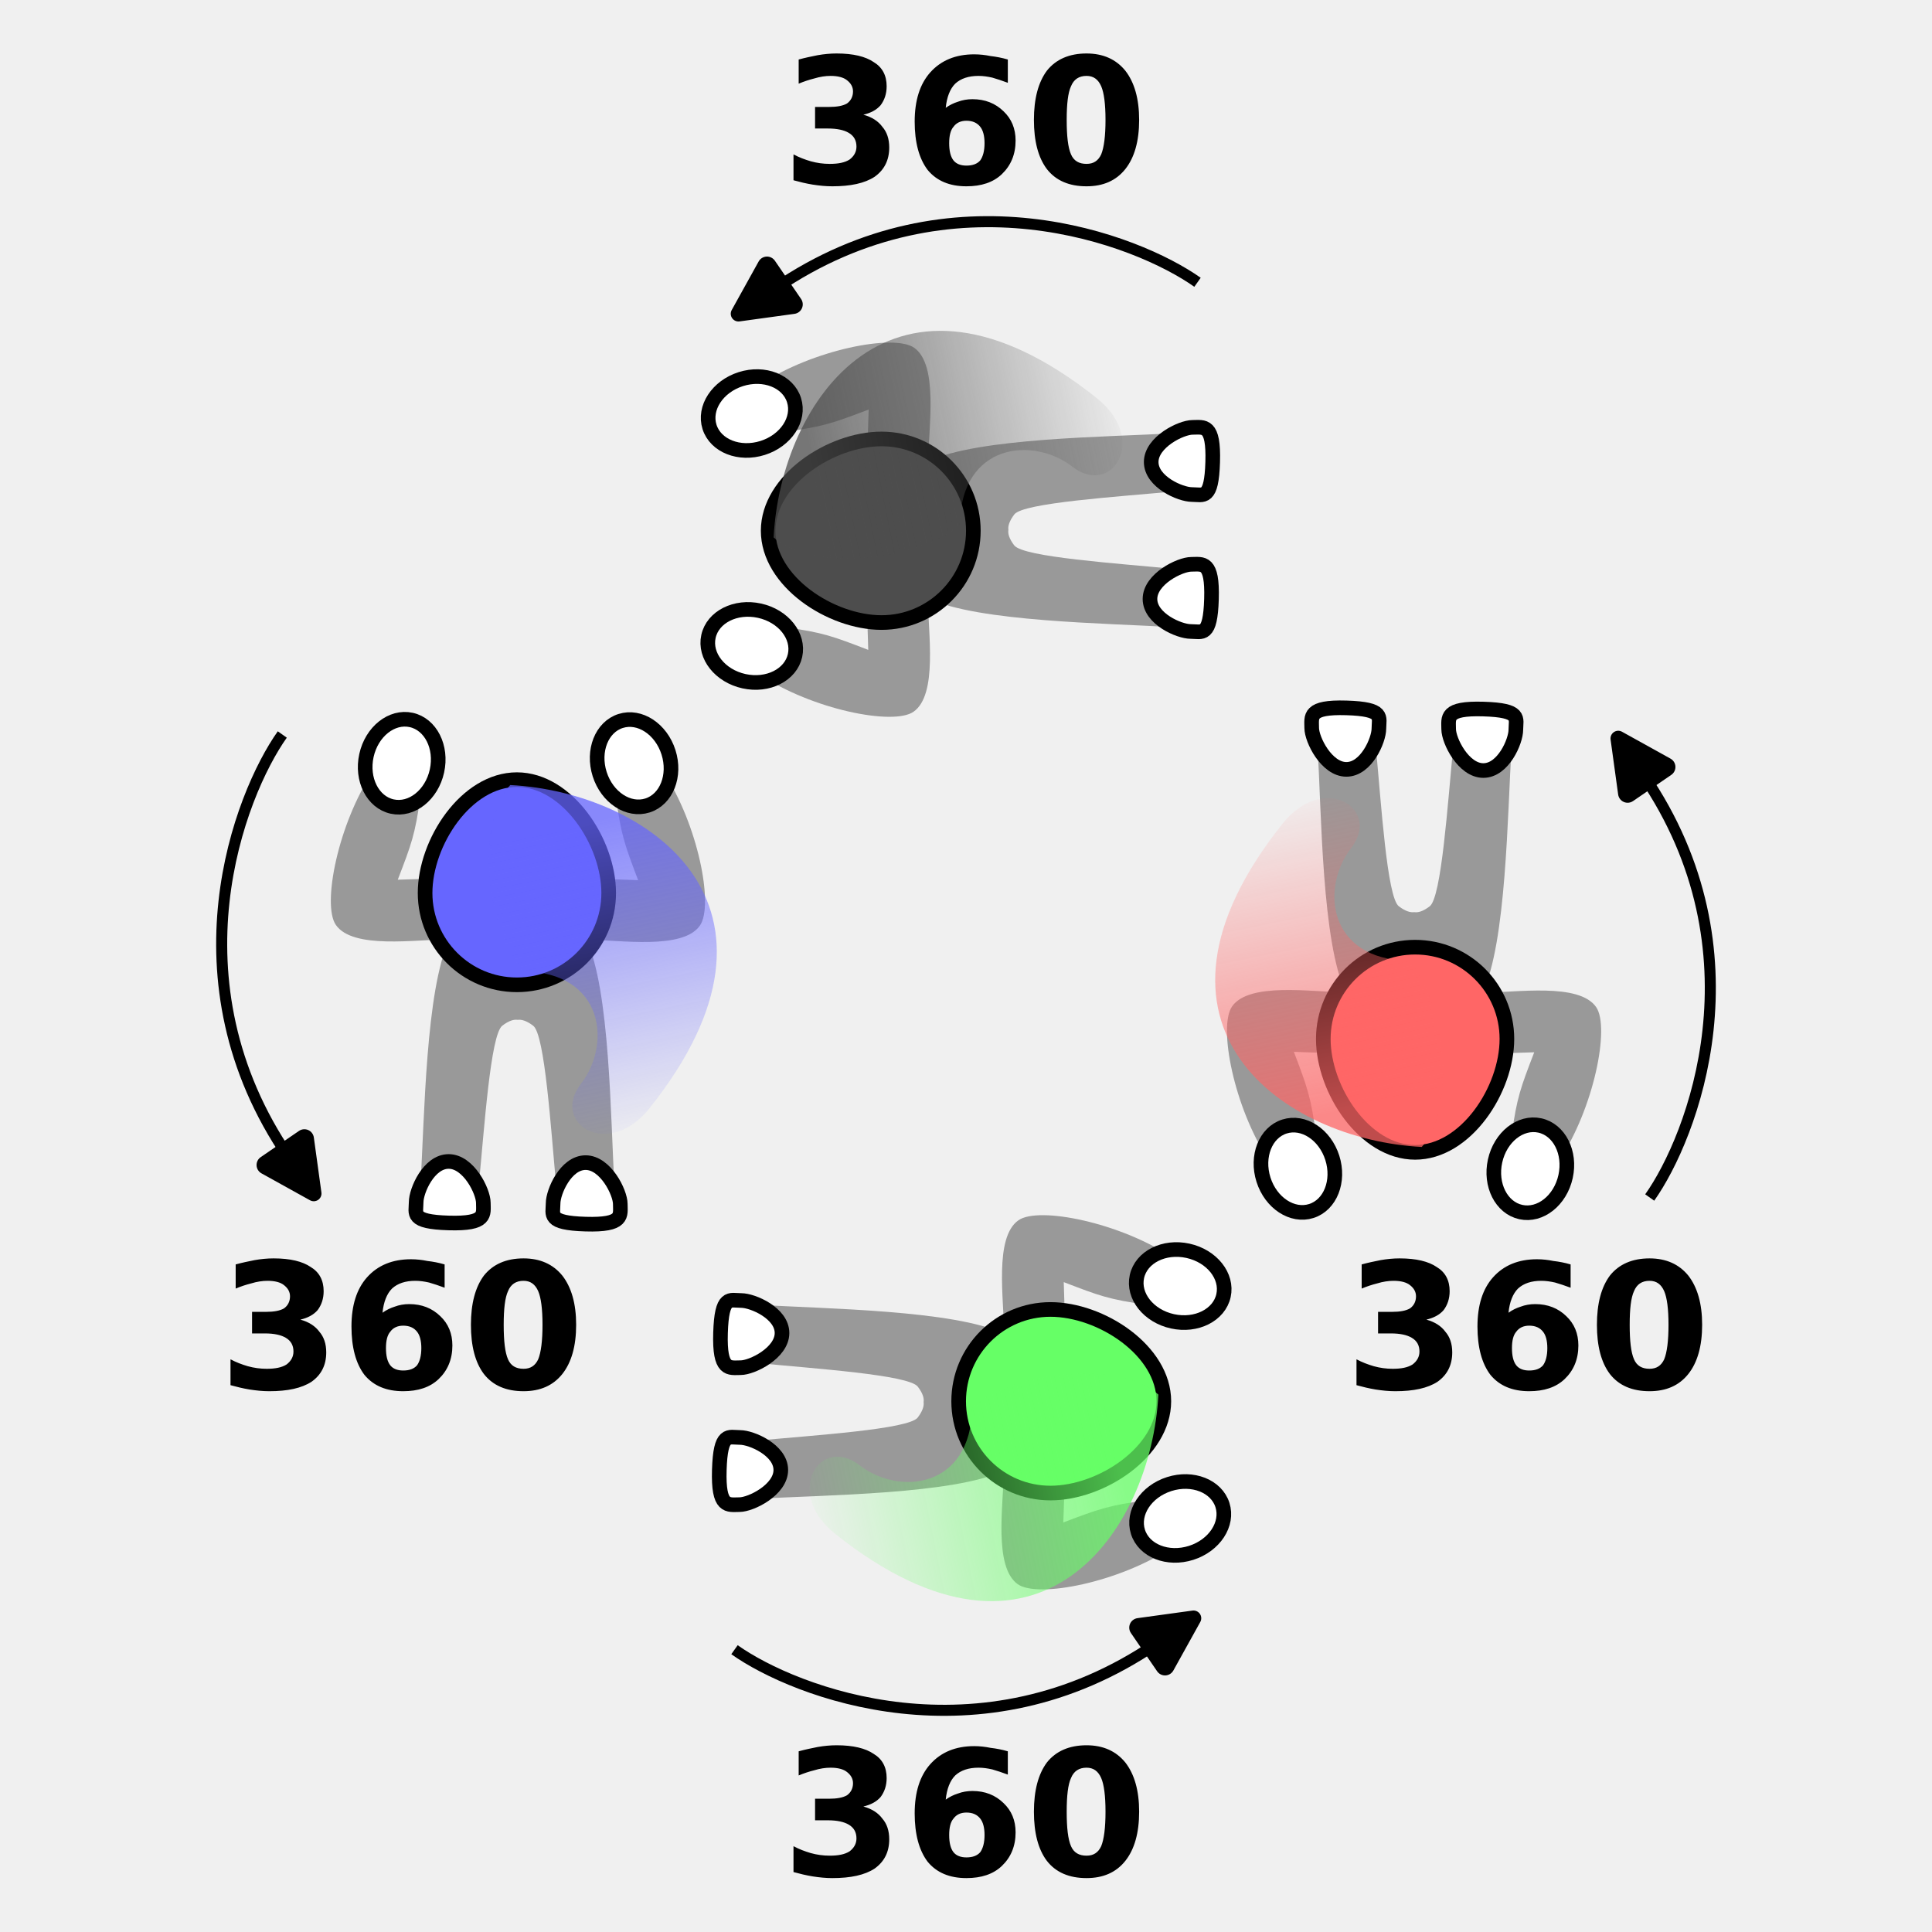
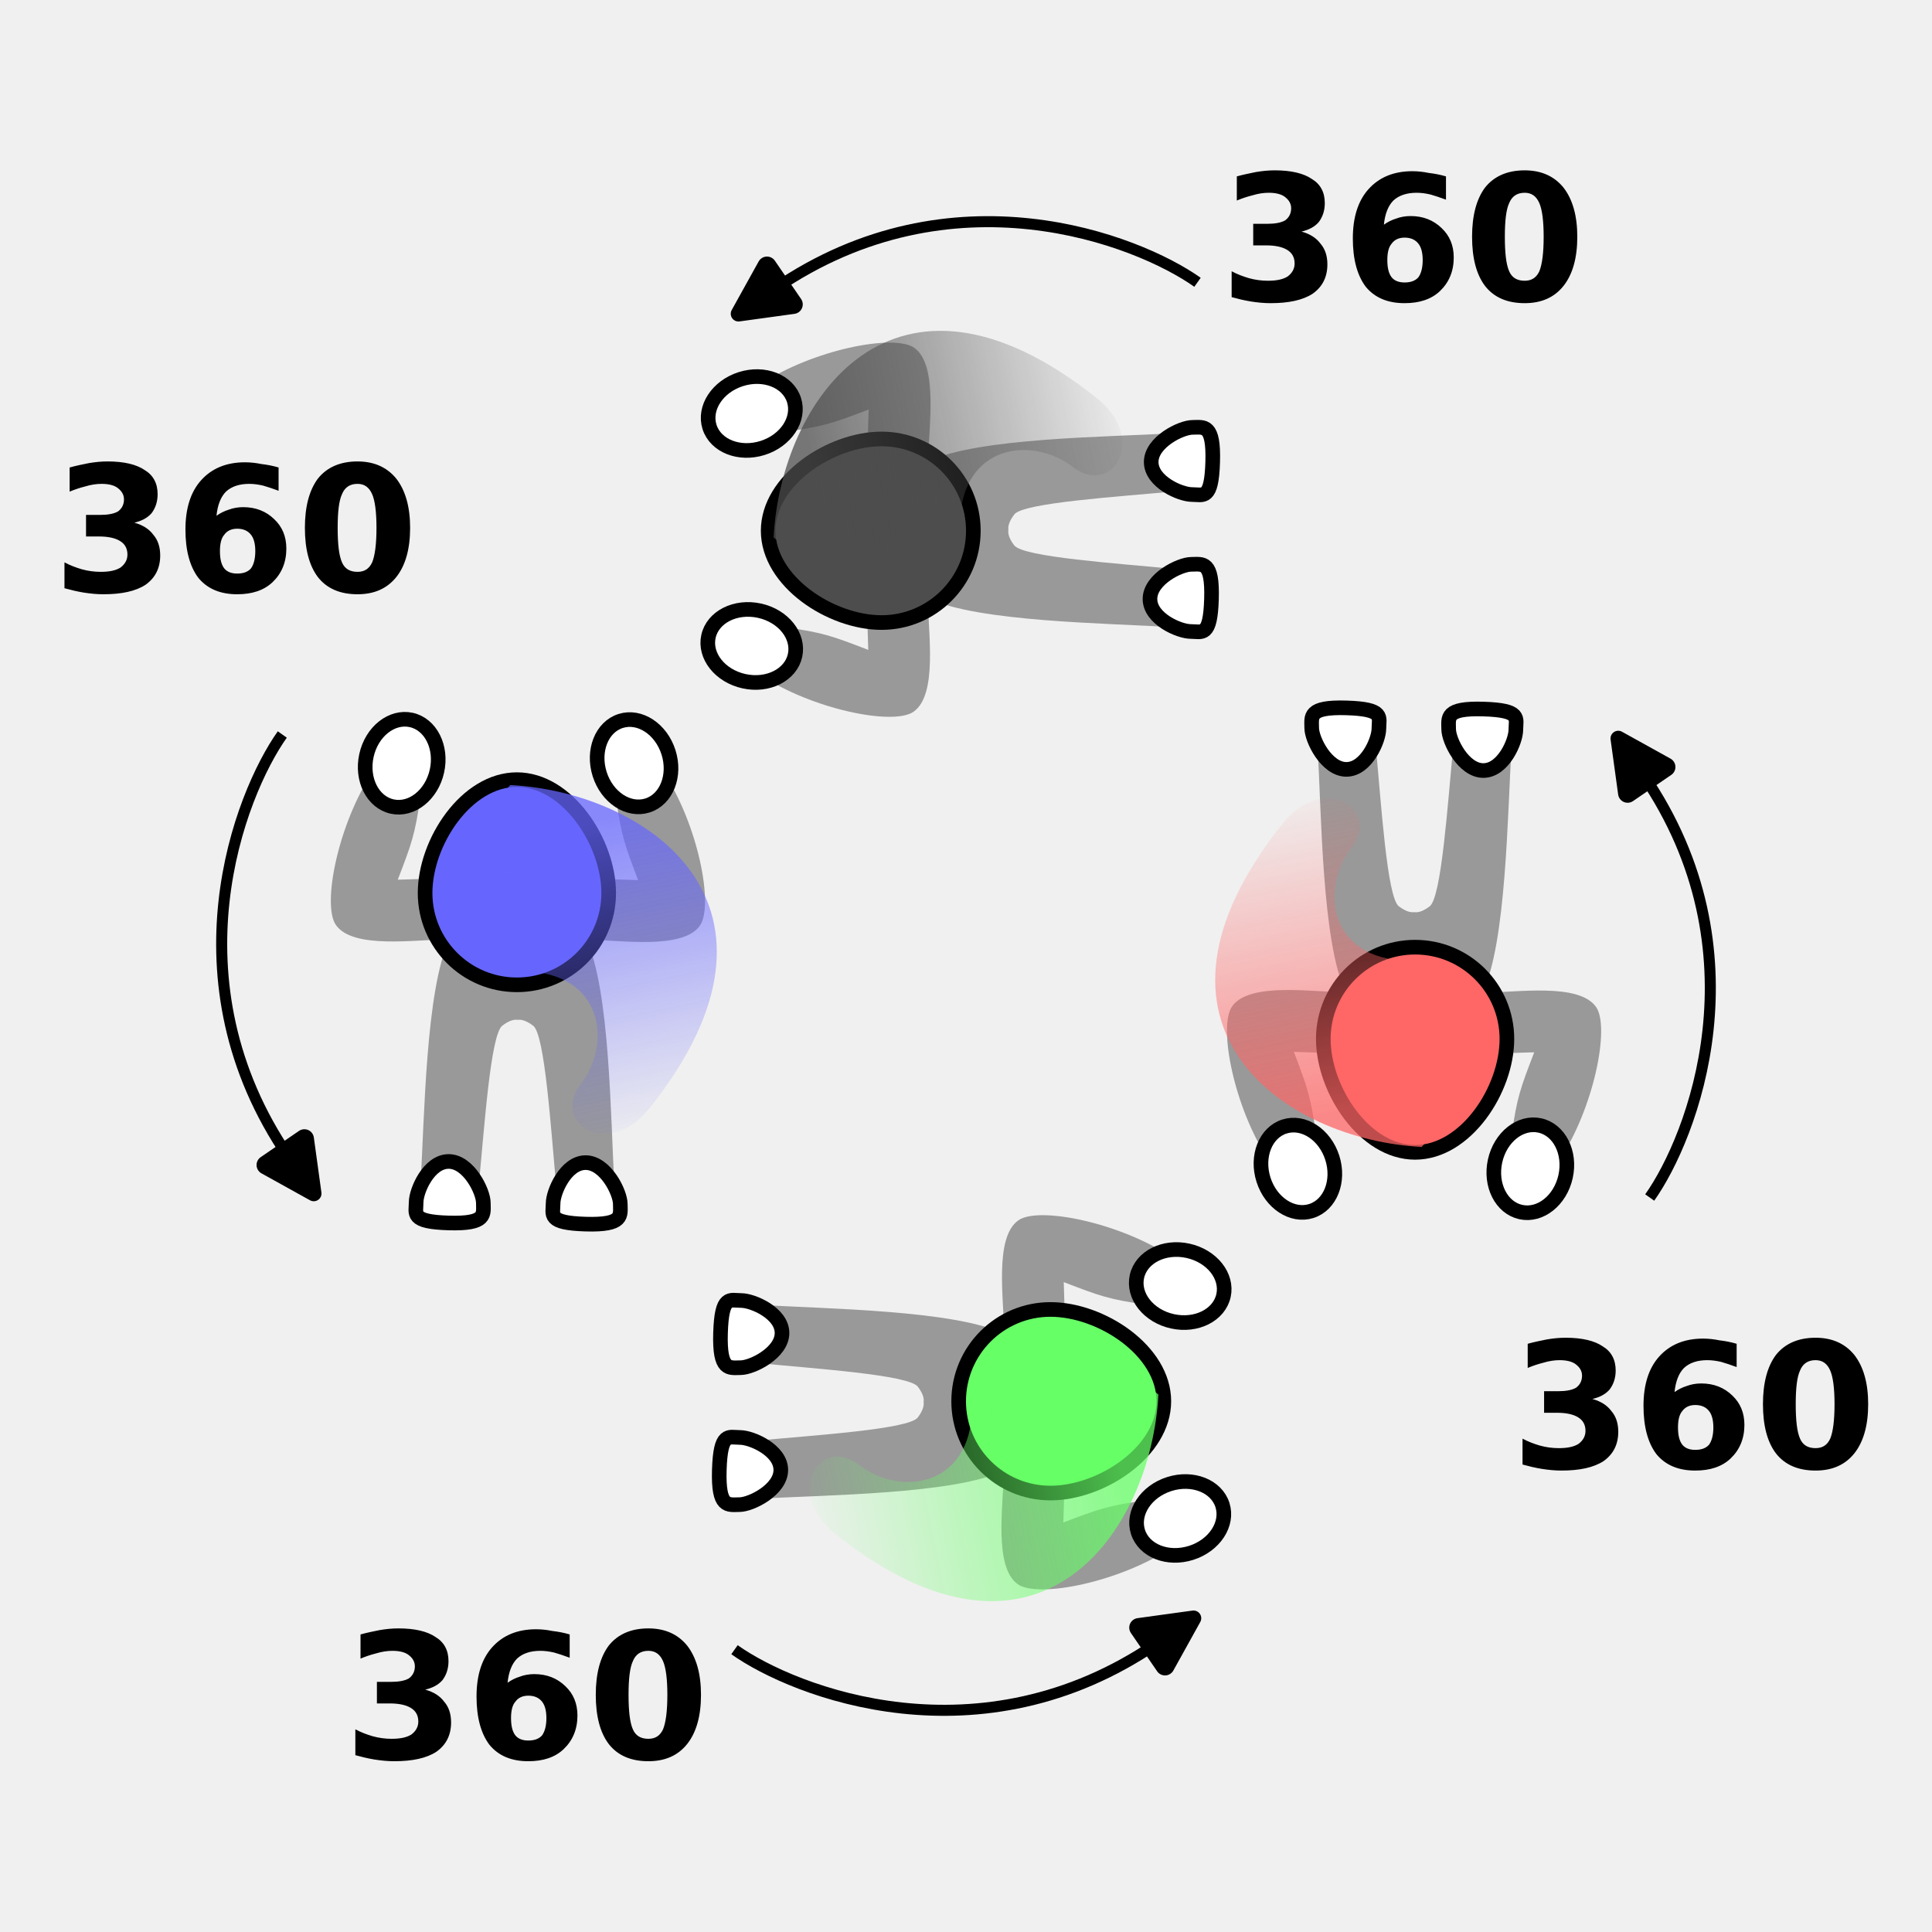
<svg xmlns="http://www.w3.org/2000/svg" xmlns:xlink="http://www.w3.org/1999/xlink" width="35mm" height="35mm" viewBox="0 0 35 35" version="1.1" id="svg1" xml:space="preserve">
  <defs id="defs1">
    <linearGradient id="linearGradient10">
      <stop style="stop-color:#66ff66;stop-opacity:0.749;" offset="0" id="stop9" />
      <stop style="stop-color:#66ff66;stop-opacity:0;" offset="1" id="stop10" />
    </linearGradient>
    <linearGradient id="linearGradient8">
      <stop style="stop-color:#ff6666;stop-opacity:0.749;" offset="0" id="stop7" />
      <stop style="stop-color:#ff6666;stop-opacity:0;" offset="1" id="stop8" />
    </linearGradient>
    <linearGradient id="linearGradient6">
      <stop style="stop-color:#4d4d4d;stop-opacity:0.749;" offset="0" id="stop3" />
      <stop style="stop-color:#4d4d4d;stop-opacity:0;" offset="1" id="stop6" />
    </linearGradient>
    <linearGradient xlink:href="#linearGradient5" id="linearGradient4" gradientUnits="userSpaceOnUse" gradientTransform="matrix(1,0,0,-1.082599,-1.51747,33.9917)" x1="10.889" y1="17.413" x2="11.903" y2="11.978" />
    <linearGradient id="linearGradient5">
      <stop style="stop-color:#6666ff;stop-opacity:0.75;" offset="0" id="stop4" />
      <stop style="stop-color:#6666ff;stop-opacity:0;" offset="1" id="stop5" />
    </linearGradient>
    <marker style="overflow:visible" id="RoundedArrow-6" refX="0" refY="0" orient="auto-start-reverse" markerWidth="1" markerHeight="1" viewBox="0 0 1 1" preserveAspectRatio="xMidYMid">
      <path transform="scale(0.7)" d="m -0.211,-4.106 6.422,3.211 a 1,1 90 0 1 0,1.789 L -0.211,4.106 A 1.236,1.236 31.717 0 1 -2,3 v -6 a 1.236,1.236 148.283 0 1 1.789,-1.106 z" style="fill:context-stroke;fill-rule:evenodd;stroke:none" id="path8-9" />
    </marker>
    <marker style="overflow:visible" id="RoundedArrow-6-0" refX="0" refY="0" orient="auto-start-reverse" markerWidth="1" markerHeight="1" viewBox="0 0 1 1" preserveAspectRatio="xMidYMid">
      <path transform="scale(0.7)" d="m -0.211,-4.106 6.422,3.211 a 1,1 90 0 1 0,1.789 L -0.211,4.106 A 1.236,1.236 31.717 0 1 -2,3 v -6 a 1.236,1.236 148.283 0 1 1.789,-1.106 z" style="fill:context-stroke;fill-rule:evenodd;stroke:none" id="path8-9-8" />
    </marker>
    <linearGradient xlink:href="#linearGradient10" id="linearGradient1" gradientUnits="userSpaceOnUse" gradientTransform="matrix(0,1,1.082599,0,1.215877,14.50337)" x1="10.889" y1="17.413" x2="11.903" y2="11.978" />
    <marker style="overflow:visible" id="RoundedArrow-6-9" refX="0" refY="0" orient="auto-start-reverse" markerWidth="1" markerHeight="1" viewBox="0 0 1 1" preserveAspectRatio="xMidYMid">
      <path transform="scale(0.7)" d="m -0.211,-4.106 6.422,3.211 a 1,1 90 0 1 0,1.789 L -0.211,4.106 A 1.236,1.236 31.717 0 1 -2,3 v -6 a 1.236,1.236 148.283 0 1 1.789,-1.106 z" style="fill:context-stroke;fill-rule:evenodd;stroke:none" id="path8-9-9" />
    </marker>
    <linearGradient xlink:href="#linearGradient8" id="linearGradient2" gradientUnits="userSpaceOnUse" gradientTransform="matrix(-1,0,0,1.082599,36.51747,1.008301)" x1="10.889" y1="17.413" x2="11.903" y2="11.978" />
    <marker style="overflow:visible" id="RoundedArrow-6-3" refX="0" refY="0" orient="auto-start-reverse" markerWidth="1" markerHeight="1" viewBox="0 0 1 1" preserveAspectRatio="xMidYMid">
      <path transform="scale(0.7)" d="m -0.211,-4.106 6.422,3.211 a 1,1 90 0 1 0,1.789 L -0.211,4.106 A 1.236,1.236 31.717 0 1 -2,3 v -6 a 1.236,1.236 148.283 0 1 1.789,-1.106 z" style="fill:context-stroke;fill-rule:evenodd;stroke:none" id="path8-9-80" />
    </marker>
    <linearGradient xlink:href="#linearGradient6" id="linearGradient3" gradientUnits="userSpaceOnUse" gradientTransform="matrix(0,-1,-1.082599,0,33.78412,20.49663)" x1="10.889" y1="17.413" x2="11.903" y2="11.978" />
  </defs>
  <g id="layer1">
    <path style="fill:#999999;fill-opacity:1;stroke:none;stroke-width:0.265;stroke-dasharray:none;stroke-opacity:1" d="m 16.062,7.559 c -0.262,-0.004 -0.518,0.082 -0.508,0.262 0.072,1.252 0.081,3.577 0.51,4.482 -0.619,-0.006 -1.745,-0.189 -2.057,0.254 -0.259,0.368 0.04,1.847 0.66,2.781 0.156,0.235 0.899,-0.168 0.861,-0.447 -0.093,-0.695 -0.159,-0.868 -0.402,-1.51 0.953,0.037 1.709,0.036 2.176,0.029 0.467,0.009 1.224,0.012 2.178,-0.021 -0.246,0.641 -0.314,0.813 -0.41,1.508 -0.039,0.279 0.705,0.685 0.861,0.451 0.624,-0.932 0.927,-2.411 0.67,-2.779 -0.31,-0.444 -1.438,-0.263 -2.057,-0.26 0.432,-0.904 0.45,-3.23 0.527,-4.482 0.022,-0.359 -1.022,-0.346 -1.057,0.012 -0.101,1.03 -0.213,2.744 -0.428,2.906 -0.121,0.092 -0.211,0.116 -0.279,0.105 -0.068,0.01 -0.16,-0.015 -0.281,-0.107 C 16.814,10.579 16.706,8.866 16.609,7.836 16.593,7.657 16.325,7.563 16.062,7.559 Z" id="path4-6" transform="rotate(180,13.34301,14.66286)" />
    <path id="path1-9-9" style="fill:#6666ff;fill-opacity:1;stroke:#000000;stroke-width:0.265" d="m 7.701,16.178 c 0,-0.918 0.744,-2.054 1.663,-2.054 0.918,0 1.663,1.136 1.663,2.054 0,0.918 -0.744,1.663 -1.663,1.663 -0.918,0 -1.663,-0.744 -1.663,-1.663 z" />
    <path id="path1-7-1-2-6" style="fill:#ffffff;stroke:#000000;stroke-width:0.265;stroke-dasharray:none" d="m 10.02,21.8 c 0,-0.207 0.228,-0.738 0.589,-0.738 0.361,0 0.628,0.542 0.628,0.749 0,0.207 0.07,0.386 -0.628,0.365 -0.698,-0.021 -0.589,-0.168 -0.589,-0.375 z" />
    <path id="path1-7-1-9-0-2" style="fill:#ffffff;stroke:#000000;stroke-width:0.265;stroke-dasharray:none" d="m 7.539,21.779 c 0,-0.207 0.228,-0.738 0.589,-0.738 0.361,0 0.628,0.542 0.628,0.749 0,0.207 0.07,0.386 -0.628,0.365 -0.698,-0.021 -0.589,-0.168 -0.589,-0.375 z" />
    <ellipse style="fill:#ffffff;fill-opacity:1;stroke:#000000;stroke-width:0.265;stroke-dasharray:none;stroke-opacity:1" id="path1-7-2-9-9-1-6-1" cx="10.074" cy="-11.944" rx="0.654" ry="0.803" transform="matrix(0.9767188,0.2145238,0.2145238,-0.9767188,0,0)" />
    <ellipse style="fill:#ffffff;fill-opacity:1;stroke:#000000;stroke-width:0.265;stroke-dasharray:none;stroke-opacity:1" id="path1-7-2-9-9-1-6-1-2" cx="6.765" cy="-16.654" rx="0.654" ry="0.803" transform="matrix(0.9531252,-0.3025763,-0.3025763,-0.9531252,0,0)" />
    <path id="path1-3-1-5-8-0" style="fill:url(#linearGradient4);fill-opacity:1;stroke:none;stroke-width:0.265" d="m 11.768,20.075 c -0.752,0.945 -1.798,0.274 -1.245,-0.439 0.554,-0.713 0.428,-2.016 -1.045,-2.042 -0.649,-0.703 -0.883,-2.67 -0.234,-3.372 2.458,0.126 5.467,2.154 2.524,5.853 z" />
    <path id="path2-2" style="fill:none;stroke:#000000;stroke-width:0.2;stroke-dasharray:none;stroke-opacity:1;marker-end:url(#RoundedArrow-6)" d="m 5.114,13.306 c -0.773,1.09 -2.082,4.444 0.114,7.65" />
-     <text xml:space="preserve" style="font-size:3.175px;text-align:start;writing-mode:lr-tb;direction:ltr;text-anchor:start;fill:#000000;fill-opacity:1;stroke:none;stroke-width:0.2;stroke-dasharray:none;stroke-opacity:1" x="3.958" y="25.157" id="text5-8">
-       <tspan id="tspan5-2" style="font-style:normal;font-variant:normal;font-weight:bold;font-stretch:normal;font-family:'Bitstream Vera Sans';-inkscape-font-specification:'Bitstream Vera Sans Bold';fill:#000000;fill-opacity:1;stroke:none;stroke-width:0.2" x="3.958" y="25.157">360</tspan>
-     </text>
    <path style="fill:#999999;fill-opacity:1;stroke:none;stroke-width:0.265;stroke-dasharray:none;stroke-opacity:1" d="m 16.062,7.559 c -0.262,-0.004 -0.518,0.082 -0.508,0.262 0.072,1.252 0.081,3.577 0.51,4.482 -0.619,-0.006 -1.745,-0.189 -2.057,0.254 -0.259,0.368 0.04,1.847 0.66,2.781 0.156,0.235 0.899,-0.168 0.861,-0.447 -0.093,-0.695 -0.159,-0.868 -0.402,-1.51 0.953,0.037 1.709,0.036 2.176,0.029 0.467,0.009 1.224,0.012 2.178,-0.021 -0.246,0.641 -0.314,0.813 -0.41,1.508 -0.039,0.279 0.705,0.685 0.861,0.451 0.624,-0.932 0.927,-2.411 0.67,-2.779 -0.31,-0.444 -1.438,-0.263 -2.057,-0.26 0.432,-0.904 0.45,-3.23 0.527,-4.482 0.022,-0.359 -1.022,-0.346 -1.057,0.012 -0.101,1.03 -0.213,2.744 -0.428,2.906 -0.121,0.092 -0.211,0.116 -0.279,0.105 -0.068,0.01 -0.16,-0.015 -0.281,-0.107 C 16.814,10.579 16.706,8.866 16.609,7.836 16.593,7.657 16.325,7.563 16.062,7.559 Z" id="path4-6-2" transform="rotate(-90,24.29436,18.4125)" />
    <path id="path1-9-9-5" style="fill:#66ff66;fill-opacity:1;stroke:#000000;stroke-width:0.265" d="m 19.03,23.722 c 0.918,0 2.054,0.744 2.054,1.663 0,0.918 -1.136,1.663 -2.054,1.663 -0.918,0 -1.663,-0.744 -1.663,-1.663 0,-0.918 0.744,-1.663 1.663,-1.663 z" />
    <path id="path1-7-1-2-6-8" style="fill:#ffffff;stroke:#000000;stroke-width:0.265;stroke-dasharray:none" d="m 13.407,26.041 c 0.207,0 0.738,0.228 0.738,0.589 0,0.361 -0.542,0.628 -0.749,0.628 -0.207,0 -0.386,0.07 -0.365,-0.628 0.021,-0.698 0.168,-0.589 0.375,-0.589 z" />
    <path id="path1-7-1-9-0-2-6" style="fill:#ffffff;stroke:#000000;stroke-width:0.265;stroke-dasharray:none" d="m 13.429,23.56 c 0.207,0 0.738,0.228 0.738,0.589 0,0.361 -0.542,0.628 -0.749,0.628 -0.207,0 -0.386,0.07 -0.365,-0.628 0.021,-0.698 0.168,-0.589 0.375,-0.589 z" />
    <ellipse style="fill:#ffffff;fill-opacity:1;stroke:#000000;stroke-width:0.265;stroke-dasharray:none;stroke-opacity:1" id="path1-7-2-9-9-1-6-1-28" cx="18.169" cy="25.881" rx="0.654" ry="0.803" transform="matrix(-0.2145238,0.9767188,0.9767188,0.2145238,0,0)" />
    <ellipse style="fill:#ffffff;fill-opacity:1;stroke:#000000;stroke-width:0.265;stroke-dasharray:none;stroke-opacity:1" id="path1-7-2-9-9-1-6-1-2-4" cx="32.688" cy="12.055" rx="0.654" ry="0.803" transform="matrix(0.3025763,0.9531252,0.9531252,-0.3025763,0,0)" />
    <path id="path1-3-1-5-8-0-7" style="fill:url(#linearGradient1);fill-opacity:1;stroke:none;stroke-width:0.265" d="m 15.132,27.789 c -0.945,-0.752 -0.274,-1.798 0.439,-1.245 0.713,0.554 2.016,0.428 2.042,-1.045 0.703,-0.649 2.67,-0.883 3.372,-0.234 -0.126,2.458 -2.154,5.467 -5.853,2.524 z" />
    <path id="path2-2-2" style="fill:none;stroke:#000000;stroke-width:0.2;stroke-dasharray:none;stroke-opacity:1;marker-end:url(#RoundedArrow-6-0)" d="m 13.306,29.886 c 1.09,0.773 4.444,2.082 7.65,-0.114" />
-     <text xml:space="preserve" style="font-size:3.175px;text-align:start;writing-mode:lr-tb;direction:ltr;text-anchor:start;fill:#000000;fill-opacity:1;stroke:none;stroke-width:0.2;stroke-dasharray:none;stroke-opacity:1" x="14.156" y="33.98" id="text5-8-4">
-       <tspan id="tspan5-2-0" style="font-style:normal;font-variant:normal;font-weight:bold;font-stretch:normal;font-family:'Bitstream Vera Sans';-inkscape-font-specification:'Bitstream Vera Sans Bold';fill:#000000;fill-opacity:1;stroke:none;stroke-width:0.2" x="14.156" y="33.98">360</tspan>
-     </text>
    <path style="fill:#999999;fill-opacity:1;stroke:none;stroke-width:0.265;stroke-dasharray:none;stroke-opacity:1" d="m 16.062,7.559 c -0.262,-0.004 -0.518,0.082 -0.508,0.262 0.072,1.252 0.081,3.577 0.51,4.482 -0.619,-0.006 -1.745,-0.189 -2.057,0.254 -0.259,0.368 0.04,1.847 0.66,2.781 0.156,0.235 0.899,-0.168 0.861,-0.447 -0.093,-0.695 -0.159,-0.868 -0.402,-1.51 0.953,0.037 1.709,0.036 2.176,0.029 0.467,0.009 1.224,0.012 2.178,-0.021 -0.246,0.641 -0.314,0.813 -0.41,1.508 -0.039,0.279 0.705,0.685 0.861,0.451 0.624,-0.932 0.927,-2.411 0.67,-2.779 -0.31,-0.444 -1.438,-0.263 -2.057,-0.26 0.432,-0.904 0.45,-3.23 0.527,-4.482 0.022,-0.359 -1.022,-0.346 -1.057,0.012 -0.101,1.03 -0.213,2.744 -0.428,2.906 -0.121,0.092 -0.211,0.116 -0.279,0.105 -0.068,0.01 -0.16,-0.015 -0.281,-0.107 C 16.814,10.579 16.706,8.866 16.609,7.836 16.593,7.657 16.325,7.563 16.062,7.559 Z" id="path4-6-1" transform="translate(8.313988,5.67428)" />
    <path id="path1-9-9-0" style="fill:#ff6666;fill-opacity:1;stroke:#000000;stroke-width:0.265" d="m 27.299,18.822 c 0,0.918 -0.744,2.054 -1.663,2.054 -0.918,0 -1.663,-1.136 -1.663,-2.054 0,-0.918 0.744,-1.663 1.663,-1.663 0.918,0 1.663,0.744 1.663,1.663 z" />
    <path id="path1-7-1-2-6-3" style="fill:#ffffff;stroke:#000000;stroke-width:0.265;stroke-dasharray:none" d="m 24.98,13.2 c 0,0.207 -0.228,0.738 -0.589,0.738 -0.361,0 -0.628,-0.542 -0.628,-0.749 0,-0.207 -0.07,-0.386 0.628,-0.365 0.698,0.021 0.589,0.168 0.589,0.375 z" />
    <path id="path1-7-1-9-0-2-4" style="fill:#ffffff;stroke:#000000;stroke-width:0.265;stroke-dasharray:none" d="m 27.461,13.221 c 0,0.207 -0.228,0.738 -0.589,0.738 -0.361,0 -0.628,-0.542 -0.628,-0.749 0,-0.207 -0.07,-0.386 0.628,-0.365 0.698,0.021 0.589,0.168 0.589,0.375 z" />
    <ellipse style="fill:#ffffff;fill-opacity:1;stroke:#000000;stroke-width:0.265;stroke-dasharray:none;stroke-opacity:1" id="path1-7-2-9-9-1-6-1-0" cx="-31.62" cy="14.733" rx="0.654" ry="0.803" transform="matrix(-0.9767188,-0.2145238,-0.2145238,0.9767188,0,0)" />
    <ellipse style="fill:#ffffff;fill-opacity:1;stroke:#000000;stroke-width:0.265;stroke-dasharray:none;stroke-opacity:1" id="path1-7-2-9-9-1-6-1-2-3" cx="-16.004" cy="27.295" rx="0.654" ry="0.803" transform="matrix(-0.9531252,0.3025763,0.3025763,0.9531252,0,0)" />
    <path id="path1-3-1-5-8-0-9" style="fill:url(#linearGradient2);fill-opacity:1;stroke:none;stroke-width:0.265" d="m 23.232,14.925 c 0.752,-0.945 1.798,-0.274 1.245,0.439 -0.554,0.713 -0.428,2.016 1.045,2.042 0.649,0.703 0.883,2.67 0.234,3.372 -2.458,-0.126 -5.467,-2.154 -2.524,-5.853 z" />
    <path id="path2-2-1" style="fill:none;stroke:#000000;stroke-width:0.2;stroke-dasharray:none;stroke-opacity:1;marker-end:url(#RoundedArrow-6-9)" d="m 29.886,21.694 c 0.773,-1.09 2.082,-4.444 -0.114,-7.65" />
-     <text xml:space="preserve" style="font-size:3.175px;text-align:start;writing-mode:lr-tb;direction:ltr;text-anchor:start;fill:#000000;fill-opacity:1;stroke:none;stroke-width:0.2;stroke-dasharray:none;stroke-opacity:1" x="24.354" y="25.157" id="text5-8-9">
-       <tspan id="tspan5-2-6" style="font-style:normal;font-variant:normal;font-weight:bold;font-stretch:normal;font-family:'Bitstream Vera Sans';-inkscape-font-specification:'Bitstream Vera Sans Bold';fill:#000000;fill-opacity:1;stroke:none;stroke-width:0.2" x="24.354" y="25.157">360</tspan>
-     </text>
    <path style="fill:#999999;fill-opacity:1;stroke:none;stroke-width:0.265;stroke-dasharray:none;stroke-opacity:1" d="m 16.062,7.559 c -0.262,-0.004 -0.518,0.082 -0.508,0.262 0.072,1.252 0.081,3.577 0.51,4.482 -0.619,-0.006 -1.745,-0.189 -2.057,0.254 -0.259,0.368 0.04,1.847 0.66,2.781 0.156,0.235 0.899,-0.168 0.861,-0.447 -0.093,-0.695 -0.159,-0.868 -0.402,-1.51 0.953,0.037 1.709,0.036 2.176,0.029 0.467,0.009 1.224,0.012 2.178,-0.021 -0.246,0.641 -0.314,0.813 -0.41,1.508 -0.039,0.279 0.705,0.685 0.861,0.451 0.624,-0.932 0.927,-2.411 0.67,-2.779 -0.31,-0.444 -1.438,-0.263 -2.057,-0.26 0.432,-0.904 0.45,-3.23 0.527,-4.482 0.022,-0.359 -1.022,-0.346 -1.057,0.012 -0.101,1.03 -0.213,2.744 -0.428,2.906 -0.121,0.092 -0.211,0.116 -0.279,0.105 -0.068,0.01 -0.16,-0.015 -0.281,-0.107 C 16.814,10.579 16.706,8.866 16.609,7.836 16.593,7.657 16.325,7.563 16.062,7.559 Z" id="path4-6-4" transform="rotate(90,18.4125,10.70564)" />
    <path id="path1-9-9-6" style="fill:#4d4d4d;fill-opacity:1;stroke:#000000;stroke-width:0.265" d="m 15.97,11.278 c -0.918,0 -2.054,-0.744 -2.054,-1.663 0,-0.918 1.136,-1.663 2.054,-1.663 0.918,0 1.663,0.744 1.663,1.663 0,0.918 -0.744,1.663 -1.663,1.663 z" />
    <path id="path1-7-1-2-6-2" style="fill:#ffffff;stroke:#000000;stroke-width:0.265;stroke-dasharray:none" d="m 21.593,8.959 c -0.207,0 -0.738,-0.228 -0.738,-0.589 0,-0.361 0.542,-0.628 0.749,-0.628 0.207,0 0.386,-0.07 0.365,0.628 -0.021,0.698 -0.168,0.589 -0.375,0.589 z" />
    <path id="path1-7-1-9-0-2-67" style="fill:#ffffff;stroke:#000000;stroke-width:0.265;stroke-dasharray:none" d="m 21.571,11.44 c -0.207,0 -0.738,-0.228 -0.738,-0.589 0,-0.361 0.542,-0.628 0.749,-0.628 0.207,0 0.386,-0.07 0.365,0.628 -0.021,0.698 -0.168,0.589 -0.375,0.589 z" />
    <ellipse style="fill:#ffffff;fill-opacity:1;stroke:#000000;stroke-width:0.265;stroke-dasharray:none;stroke-opacity:1" id="path1-7-2-9-9-1-6-1-5" cx="-8.508" cy="-15.812" rx="0.654" ry="0.803" transform="matrix(0.2145238,-0.9767188,-0.9767188,-0.2145238,0,0)" />
    <ellipse style="fill:#ffffff;fill-opacity:1;stroke:#000000;stroke-width:0.265;stroke-dasharray:none;stroke-opacity:1" id="path1-7-2-9-9-1-6-1-2-6" cx="-11.261" cy="-10.714" rx="0.654" ry="0.803" transform="matrix(-0.3025763,-0.9531252,-0.9531252,0.3025763,0,0)" />
    <path id="path1-3-1-5-8-0-98" style="fill:url(#linearGradient3);fill-opacity:1;stroke:none;stroke-width:0.265" d="m 19.868,7.211 c 0.945,0.752 0.274,1.798 -0.439,1.245 -0.713,-0.554 -2.016,-0.428 -2.042,1.045 -0.703,0.649 -2.67,0.883 -3.372,0.234 0.126,-2.458 2.154,-5.467 5.853,-2.524 z" />
    <path id="path2-2-7" style="fill:none;stroke:#000000;stroke-width:0.2;stroke-dasharray:none;stroke-opacity:1;marker-end:url(#RoundedArrow-6-3)" d="M 21.694,5.114 C 20.604,4.341 17.25,3.032 14.044,5.228" />
-     <text xml:space="preserve" style="font-size:3.175px;text-align:start;writing-mode:lr-tb;direction:ltr;text-anchor:start;fill:#000000;fill-opacity:1;stroke:none;stroke-width:0.2;stroke-dasharray:none;stroke-opacity:1" x="14.156" y="3.332" id="text5-8-2">
-       <tspan id="tspan5-2-8" style="font-style:normal;font-variant:normal;font-weight:bold;font-stretch:normal;font-family:'Bitstream Vera Sans';-inkscape-font-specification:'Bitstream Vera Sans Bold';fill:#000000;fill-opacity:1;stroke:none;stroke-width:0.2" x="14.156" y="3.332">360</tspan>
+     <text xml:space="preserve" style="font-size:3.175px;text-align:start;writing-mode:lr-tb;direction:ltr;text-anchor:start;fill:#000000;fill-opacity:1;stroke:none;stroke-width:0.2;stroke-dasharray:none;stroke-opacity:1" x="6.219" y="31.863" id="text5-8-4">
+       <tspan id="tspan5-2-0" style="font-style:normal;font-variant:normal;font-weight:bold;font-stretch:normal;font-family:'Bitstream Vera Sans';-inkscape-font-specification:'Bitstream Vera Sans Bold';fill:#000000;fill-opacity:1;stroke:none;stroke-width:0.2" x="6.219" y="31.863">360</tspan>
+     </text>
+     <text xml:space="preserve" style="font-size:3.175px;text-align:start;writing-mode:lr-tb;direction:ltr;text-anchor:start;fill:#000000;fill-opacity:1;stroke:none;stroke-width:0.2;stroke-dasharray:none;stroke-opacity:1" x="0.949" y="10.718" id="text5-8-4-5">
+       <tspan id="tspan5-2-0-6" style="font-style:normal;font-variant:normal;font-weight:bold;font-stretch:normal;font-family:'Bitstream Vera Sans';-inkscape-font-specification:'Bitstream Vera Sans Bold';fill:#000000;fill-opacity:1;stroke:none;stroke-width:0.2" x="0.949" y="10.718">360</tspan>
+     </text>
+     <text xml:space="preserve" style="font-size:3.175px;text-align:start;writing-mode:lr-tb;direction:ltr;text-anchor:start;fill:#000000;fill-opacity:1;stroke:none;stroke-width:0.2;stroke-dasharray:none;stroke-opacity:1" x="22.094" y="5.449" id="text5-8-4-0">
+       <tspan id="tspan5-2-0-9" style="font-style:normal;font-variant:normal;font-weight:bold;font-stretch:normal;font-family:'Bitstream Vera Sans';-inkscape-font-specification:'Bitstream Vera Sans Bold';fill:#000000;fill-opacity:1;stroke:none;stroke-width:0.2" x="22.094" y="5.449">360</tspan>
+     </text>
+     <text xml:space="preserve" style="font-size:3.175px;text-align:start;writing-mode:lr-tb;direction:ltr;text-anchor:start;fill:#000000;fill-opacity:1;stroke:none;stroke-width:0.2;stroke-dasharray:none;stroke-opacity:1" x="27.363" y="26.593" id="text5-8-4-6">
+       <tspan id="tspan5-2-0-1" style="font-style:normal;font-variant:normal;font-weight:bold;font-stretch:normal;font-family:'Bitstream Vera Sans';-inkscape-font-specification:'Bitstream Vera Sans Bold';fill:#000000;fill-opacity:1;stroke:none;stroke-width:0.2" x="27.363" y="26.593">360</tspan>
    </text>
  </g>
</svg>
